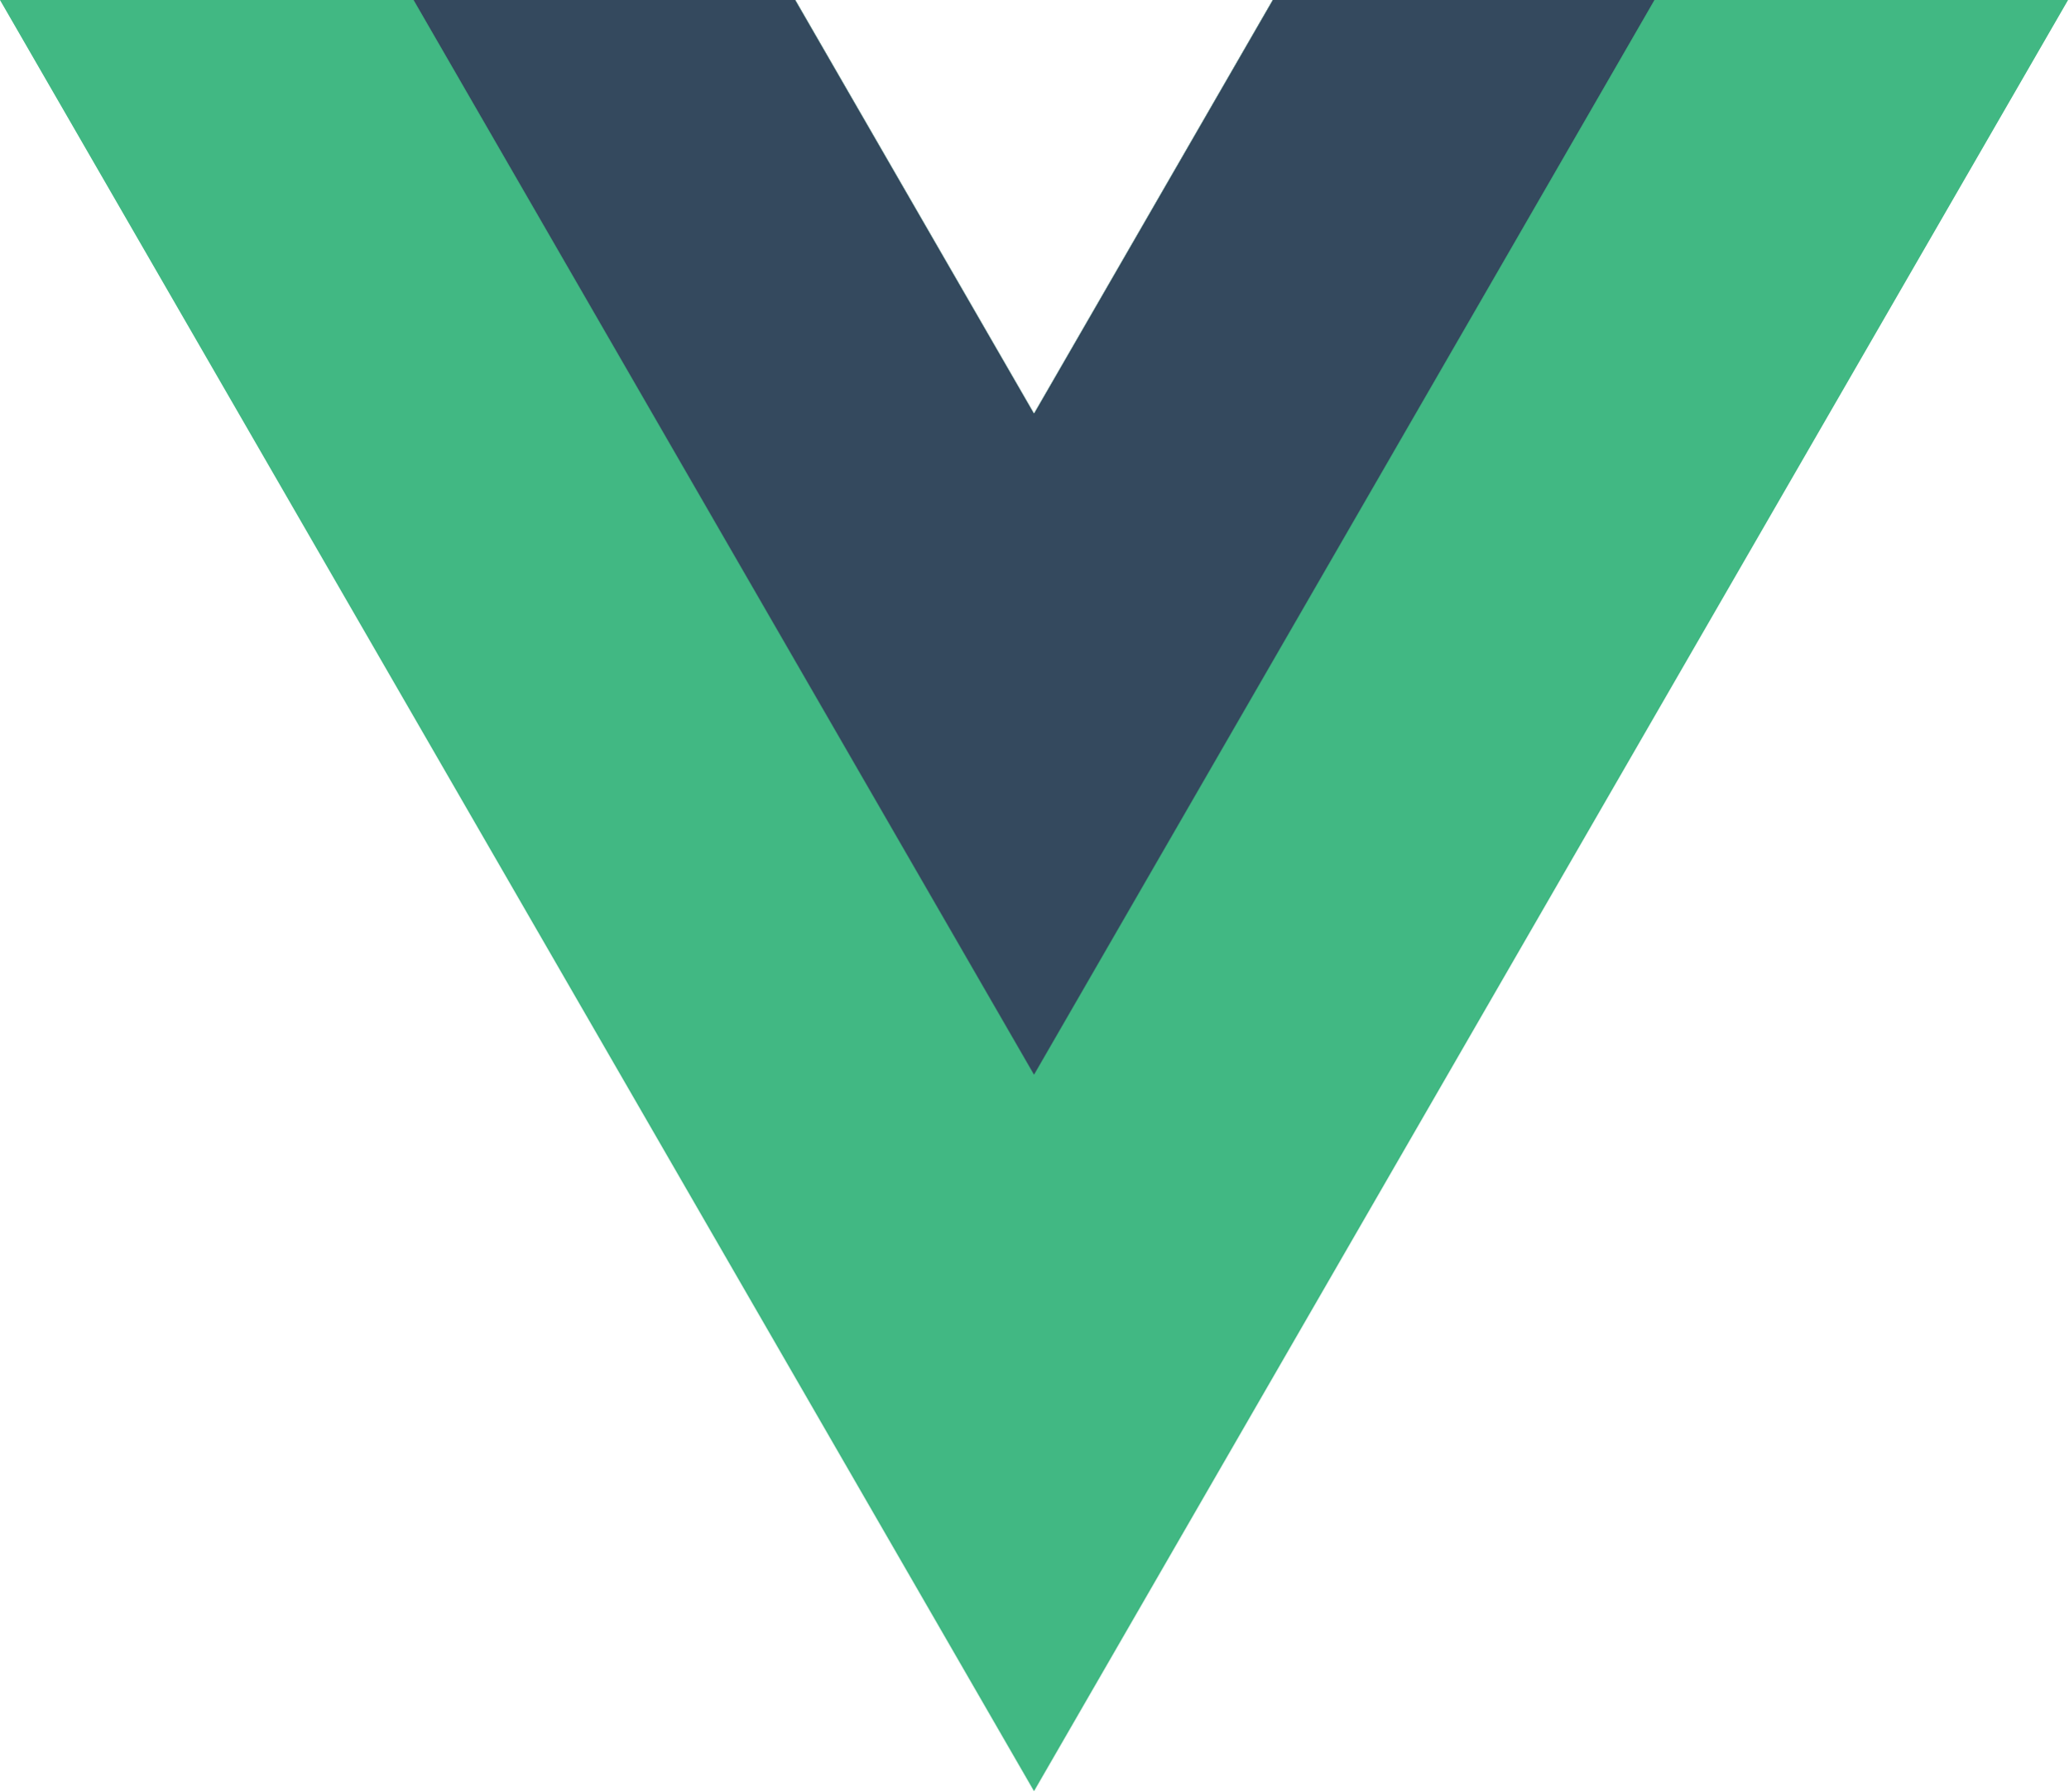
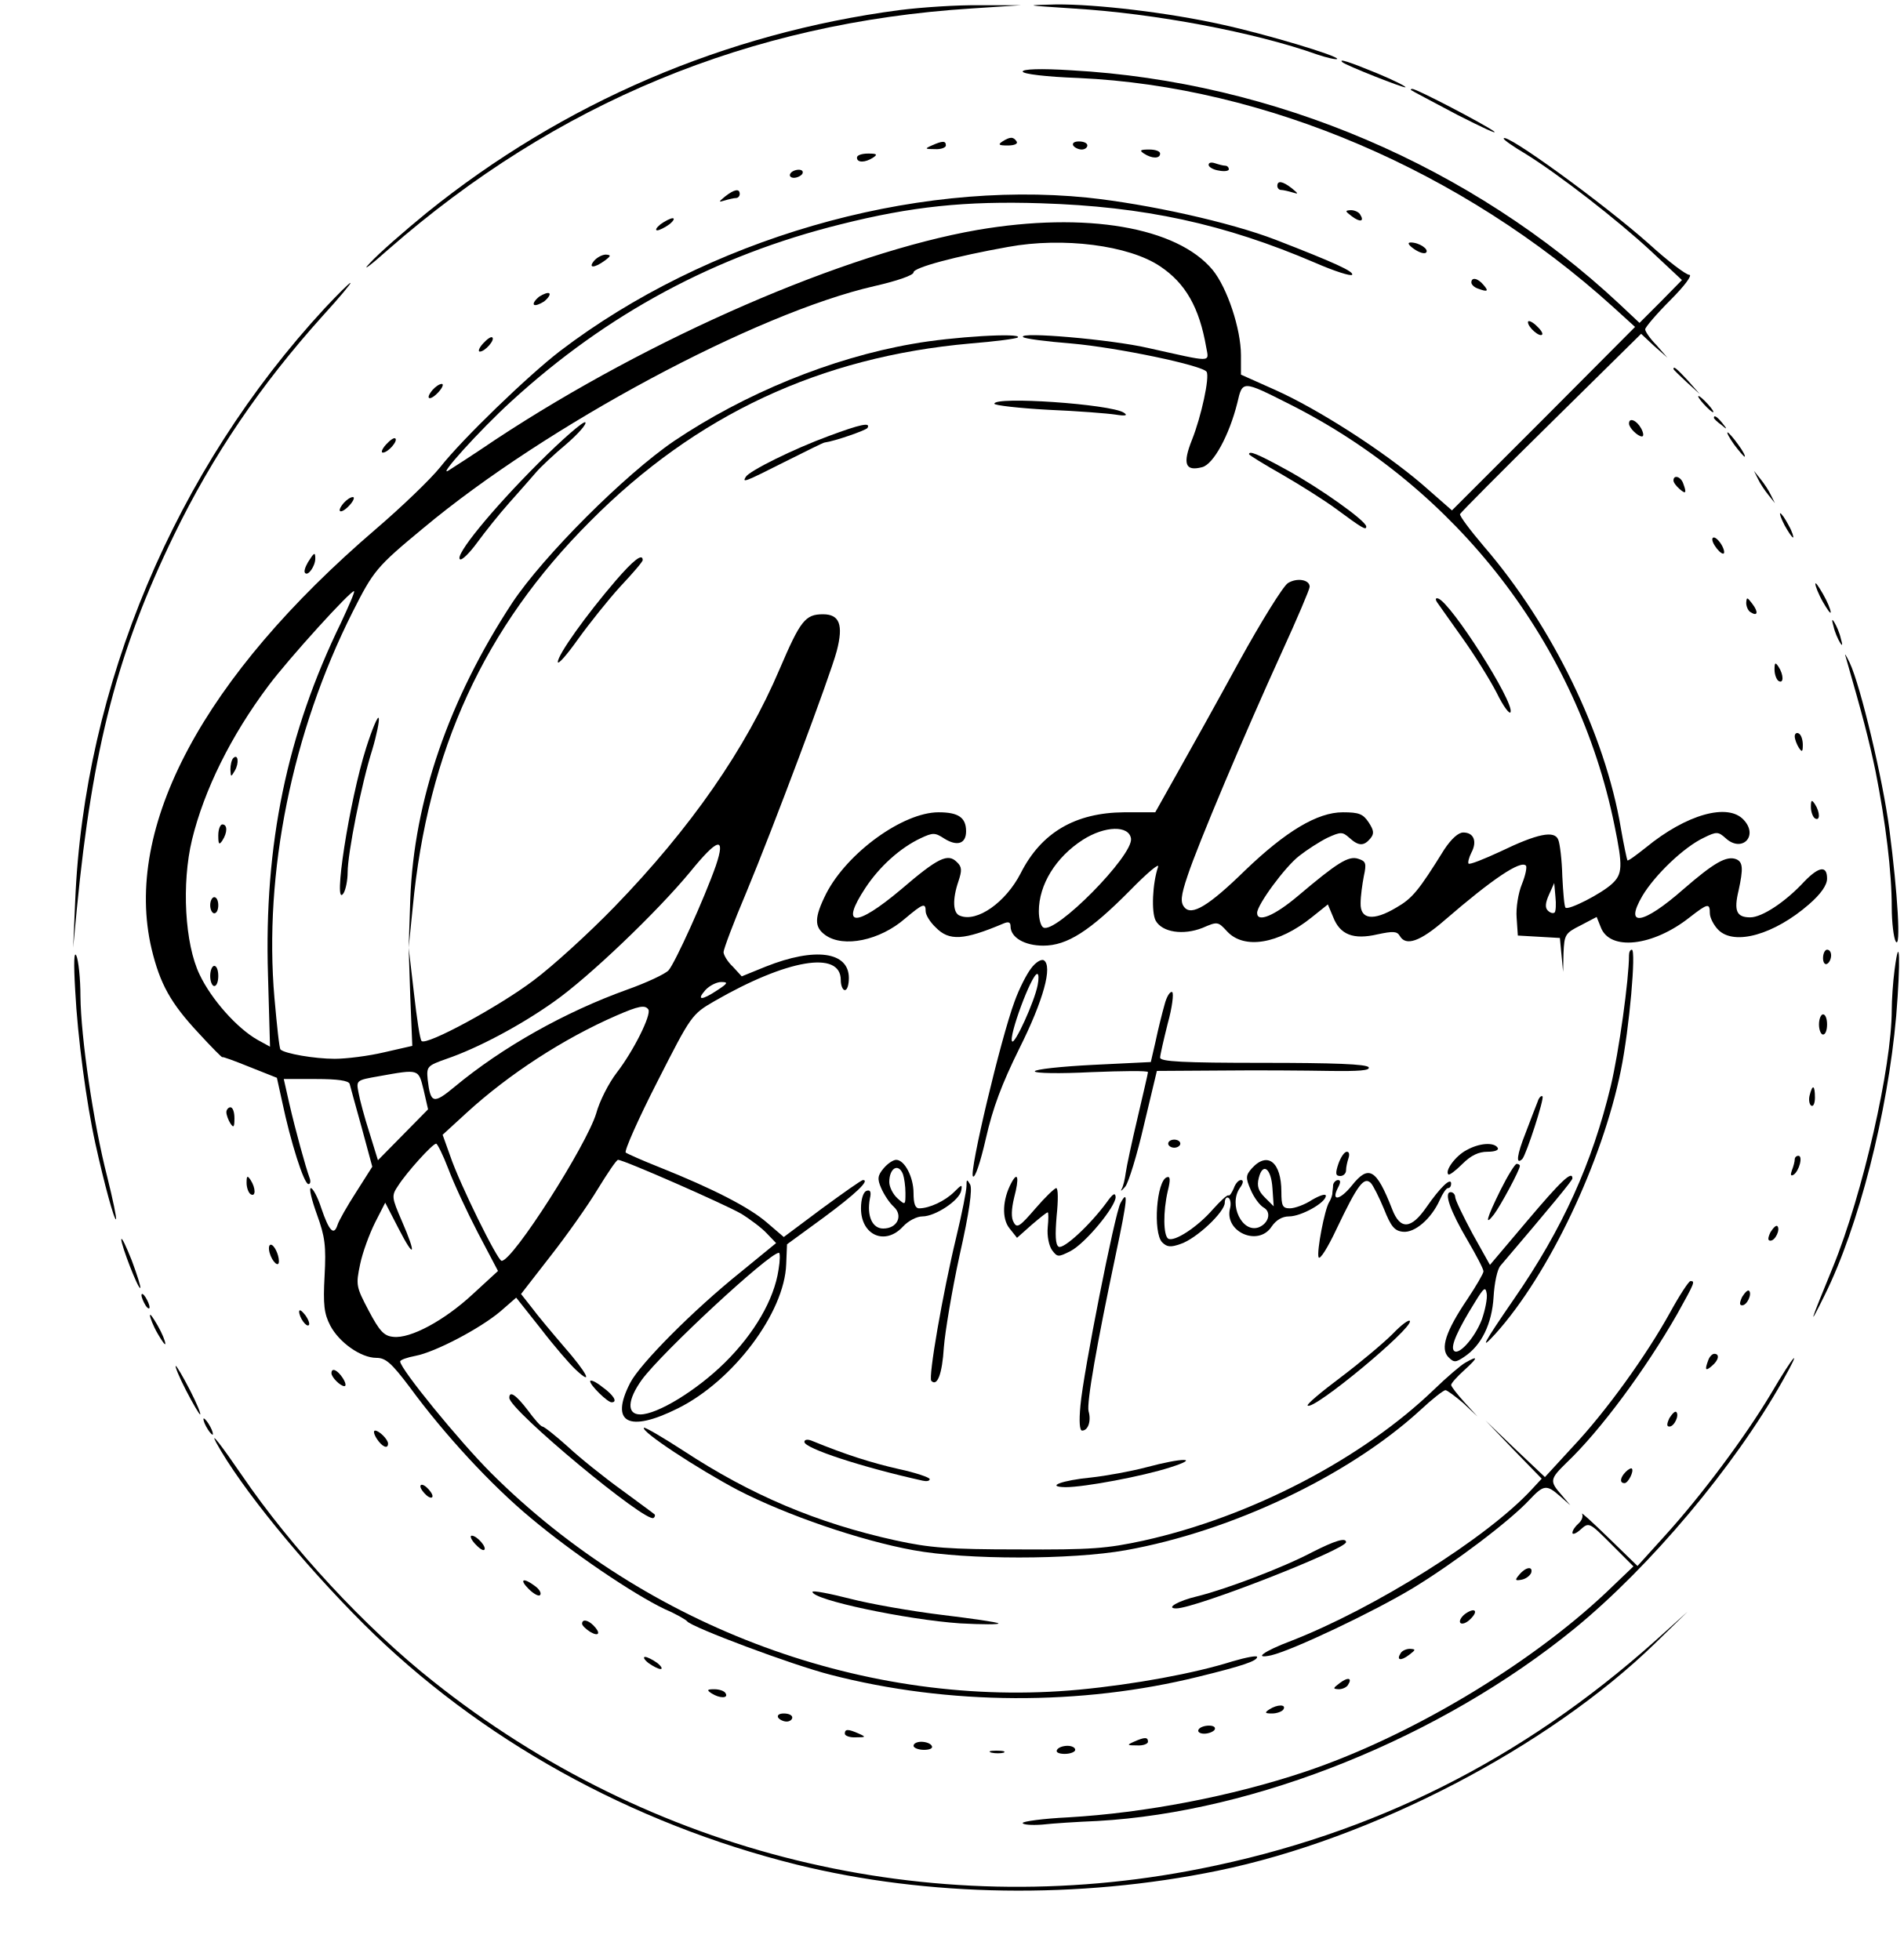
- <svg xmlns="http://www.w3.org/2000/svg" viewBox="0 0 261.76 226.69">
-   <path d="M161.096.001l-30.225 52.351L100.647.001H-.005l130.877 226.688L261.749.001z" fill="#41b883" />
-   <path d="M161.096.001l-30.225 52.351L100.647.001H52.346l78.526 136.01L209.398.001z" fill="#34495e" />
+ <svg xmlns="http://www.w3.org/2000/svg" version="1.0" width="471pt" height="485pt" viewBox="0 0 471 485" preserveAspectRatio="xMidYMid meet">
+   <g transform="translate(0,485) scale(0.1,-0.1)" fill="#000000" stroke="none">
+     <path d="M2225 4825 c-431 -57 -832 -229 -1170 -502 -55 -45 -118 -100 -140 -124 -22 -23 -1 -8 46 34 415 363 893 561 1442 596 l122 8 -100 0 c-55 1 -145 -5 -200 -12z" />
+     <path d="M2655 4829 c201 -12 450 -59 604 -114 24 -8 46 -13 49 -11 6 7 -178 62 -284 85 -134 30 -313 51 -412 50 -81 -2 -78 -2 43 -10z" />
+     <path d="M3321 4696 c9 -8 153 -65 156 -62 2 2 -30 18 -71 35 -68 28 -96 37 -85 27z" />
+     <path d="M2530 4673 c0 -6 57 -13 138 -16 463 -21 951 -230 1322 -566 l55 -50 -226 -227 -227 -227 -73 64 c-98 84 -259 187 -364 234 l-85 38 0 48 c0 65 -34 167 -70 211 -88 106 -313 145 -582 99 -327 -57 -807 -265 -1191 -518 -56 -38 -109 -72 -117 -77 -31 -20 76 99 155 171 237 217 505 361 815 438 175 44 308 58 495 52 256 -8 454 -51 678 -147 48 -21 89 -34 92 -30 5 8 -43 30 -190 87 -112 43 -314 88 -465 104 -435 44 -942 -103 -1305 -380 -78 -60 -241 -217 -296 -287 -24 -30 -96 -99 -159 -153 -427 -366 -626 -738 -555 -1039 21 -87 47 -134 116 -208 32 -35 59 -62 59 -60 0 2 30 -9 67 -24 l68 -27 13 -59 c21 -100 54 -204 65 -204 5 0 6 7 3 15 -10 27 -35 118 -50 183 l-14 62 79 0 c55 0 81 -4 84 -12 2 -7 15 -56 30 -109 l26 -96 -40 -63 c-22 -34 -43 -71 -46 -81 -9 -28 -21 -15 -40 41 -9 28 -21 50 -26 50 -5 0 2 -29 15 -65 20 -55 23 -78 19 -152 -4 -72 -1 -94 14 -123 22 -42 76 -80 114 -80 23 0 37 -12 83 -73 85 -116 201 -242 300 -324 100 -84 253 -188 331 -225 28 -12 52 -26 55 -30 12 -15 260 -108 354 -132 293 -76 620 -77 911 -5 110 27 145 39 145 49 0 4 -27 -1 -61 -11 -95 -30 -243 -57 -379 -70 -523 -49 -1070 152 -1455 536 -79 79 -225 258 -225 276 0 4 17 10 38 14 48 9 159 67 210 110 l39 34 61 -77 c33 -43 72 -88 86 -101 46 -43 28 -8 -29 57 -30 35 -66 78 -80 97 l-26 33 73 94 c40 51 93 126 117 166 24 39 46 72 50 72 14 0 262 -109 304 -133 23 -14 52 -36 64 -49 l23 -24 -88 -72 c-117 -94 -249 -227 -273 -274 -51 -99 -4 -124 118 -63 137 68 264 237 268 357 l2 49 89 65 c80 59 117 94 99 94 -4 0 -49 -32 -101 -70 l-95 -71 -42 36 c-44 38 -134 84 -264 136 -43 17 -81 34 -85 37 -4 4 31 83 78 175 84 165 85 167 142 200 179 103 312 126 312 52 0 -14 5 -25 10 -25 6 0 10 13 10 30 0 65 -83 77 -206 28 l-59 -24 -22 24 c-13 12 -23 29 -23 36 0 7 25 74 56 147 67 161 208 537 224 598 17 65 7 91 -34 91 -44 0 -56 -16 -107 -135 -84 -198 -220 -394 -409 -589 -63 -65 -153 -147 -200 -182 -86 -65 -265 -162 -277 -150 -4 3 -12 57 -19 119 l-13 112 4 -122 5 -121 -70 -16 c-38 -9 -93 -16 -122 -16 -50 0 -124 13 -134 23 -3 2 -9 60 -15 127 -27 310 44 659 193 955 52 103 59 112 175 208 304 254 823 532 1116 599 57 13 97 27 97 34 0 12 105 40 234 63 136 25 299 4 376 -48 63 -42 97 -102 114 -200 7 -39 18 -38 -144 -2 -91 21 -322 41 -309 27 3 -4 57 -11 120 -16 113 -10 324 -54 334 -70 8 -13 -13 -110 -36 -168 -24 -60 -17 -79 25 -68 28 7 67 79 87 159 13 56 12 56 129 -3 415 -209 713 -595 804 -1042 21 -102 20 -121 -6 -145 -27 -25 -108 -66 -115 -59 -3 2 -6 38 -8 78 -1 40 -6 81 -10 90 -9 24 -52 15 -143 -29 -41 -19 -76 -33 -79 -30 -2 3 1 15 7 27 15 28 6 50 -20 50 -12 0 -29 -15 -47 -42 -64 -103 -79 -121 -119 -144 -57 -34 -89 -29 -88 11 0 17 4 46 8 67 7 32 5 37 -14 43 -24 8 -52 -10 -149 -92 -58 -49 -101 -67 -101 -42 0 20 69 114 104 141 19 15 50 35 70 45 33 15 37 15 54 0 23 -21 36 -21 52 -2 10 12 9 20 -4 40 -14 21 -24 25 -64 25 -63 0 -141 -47 -242 -144 -90 -88 -132 -113 -150 -91 -10 12 -9 28 8 78 25 76 140 349 233 553 38 83 69 156 69 162 0 18 -32 23 -54 9 -12 -8 -66 -95 -120 -193 -54 -99 -123 -223 -153 -276 l-55 -98 -77 0 c-121 -1 -205 -50 -256 -151 -37 -72 -108 -122 -150 -105 -18 6 -19 41 -4 85 9 27 9 36 -4 48 -22 22 -46 11 -138 -68 -113 -95 -152 -93 -88 4 35 53 86 99 137 123 30 14 35 14 58 -1 32 -20 54 -13 54 18 0 34 -19 47 -68 47 -88 0 -226 -100 -278 -201 -30 -60 -30 -83 -2 -103 45 -32 135 -13 197 41 44 37 51 40 51 18 0 -9 11 -27 25 -40 33 -34 69 -32 168 10 12 5 17 3 17 -7 0 -28 35 -48 81 -48 59 0 115 36 215 137 42 43 73 69 69 58 -14 -41 -17 -112 -6 -133 16 -29 68 -37 116 -18 37 16 38 16 61 -9 42 -45 127 -31 209 35 l40 32 13 -31 c17 -44 50 -57 110 -43 38 8 48 8 55 -4 15 -26 50 -14 111 39 118 102 188 149 201 135 3 -3 -1 -24 -10 -46 -9 -22 -15 -59 -13 -83 l3 -44 52 -3 52 -3 4 -42 4 -42 1 47 c2 45 4 49 42 68 l40 21 10 -25 c22 -60 129 -48 220 24 45 35 50 36 50 10 0 -11 10 -30 21 -41 40 -40 139 -11 224 63 30 26 45 48 45 64 0 33 -20 30 -56 -7 -47 -51 -105 -89 -134 -89 -34 0 -41 16 -29 66 12 55 11 71 -6 78 -24 9 -55 -9 -130 -74 -100 -88 -148 -96 -102 -17 31 52 103 121 152 144 32 16 36 15 54 -1 40 -37 82 5 45 45 -39 43 -142 14 -242 -68 -24 -19 -44 -34 -46 -32 -1 2 -9 38 -16 79 -39 233 -170 502 -339 698 -34 40 -61 76 -59 80 2 4 103 106 225 226 l223 220 32 -30 33 -29 -27 31 c-16 16 -28 34 -28 39 0 5 28 38 62 72 35 35 56 63 47 63 -8 0 -53 34 -99 76 -111 99 -360 280 -360 261 0 -3 24 -20 53 -37 84 -52 228 -164 311 -241 l77 -72 -52 -53 -53 -53 -50 47 c-365 341 -853 550 -1355 578 -78 5 -121 3 -121 -3z m-1686 -1363 c-134 -275 -191 -549 -181 -873 l5 -177 -31 17 c-51 29 -114 100 -143 161 -37 76 -45 226 -19 334 30 123 96 257 189 381 49 66 207 240 212 234 2 -2 -13 -36 -32 -77z m1954 -535 c6 -42 -188 -238 -217 -220 -6 3 -11 21 -11 40 0 66 42 134 109 177 55 35 114 36 119 3z m-1027 -67 c-28 -80 -101 -241 -117 -259 -8 -9 -55 -31 -103 -48 -153 -55 -308 -142 -426 -240 -53 -44 -60 -42 -67 18 -3 32 -1 34 47 51 76 26 182 82 265 141 87 61 256 223 337 321 69 85 89 90 64 16z m2075 -116 c-4 -3 -11 -1 -17 5 -7 7 -6 19 3 39 l13 29 3 -34 c2 -18 1 -36 -2 -39z m-2071 -192 c-39 -26 -53 -26 -30 0 10 11 28 20 39 20 18 0 17 -3 -9 -20z m-171 -48 c8 -13 -37 -103 -78 -156 -20 -26 -43 -71 -51 -101 -24 -79 -206 -365 -234 -365 -10 0 -104 191 -127 259 l-19 53 60 55 c104 95 239 183 370 240 55 24 71 27 79 15z m-556 -199 l11 -48 -62 -63 -62 -63 -21 68 c-12 37 -24 82 -27 99 -6 31 -6 31 51 41 100 18 97 18 110 -34z m61 -195 c13 -35 46 -106 73 -158 l50 -95 -62 -57 c-71 -66 -155 -111 -197 -106 -23 2 -34 14 -61 65 -31 59 -32 63 -21 115 6 29 23 75 37 103 l25 49 33 -64 c40 -78 45 -66 8 19 -25 58 -26 62 -9 87 21 33 85 104 94 104 3 0 17 -28 30 -62z m817 -250 c-11 -74 -60 -158 -133 -230 -70 -69 -167 -128 -209 -128 -34 0 -32 36 4 86 50 68 315 314 339 314 3 0 3 -19 -1 -42z" />
+     <path d="M577 2974 c-4 -4 -7 -17 -7 -28 1 -19 1 -20 11 -3 11 19 8 43 -4 31z" />
+     <path d="M540 2783 c0 -22 2 -25 10 -13 13 20 13 40 0 40 -5 0 -10 -12 -10 -27z" />
+     <path d="M520 2610 c0 -11 5 -20 10 -20 6 0 10 9 10 20 0 11 -4 20 -10 20 -5 0 -10 -9 -10 -20z" />
+     <path d="M520 2435 c0 -14 5 -25 10 -25 6 0 10 11 10 25 0 14 -4 25 -10 25 -5 0 -10 -11 -10 -25z" />
+     <path d="M3491 4627 c2 -2 54 -29 114 -61 61 -31 101 -50 91 -41 -23 17 -191 105 -202 105 -4 0 -5 -2 -3 -3z" />
+     <path d="M2480 4500 c-12 -8 -9 -10 13 -10 16 0 26 4 22 10 -8 12 -16 12 -35 0z" />
+     <path d="M2305 4490 c-18 -8 -17 -9 8 -9 15 -1 27 4 27 9 0 12 -8 12 -35 0z" />
+     <path d="M2655 4490 c3 -5 13 -10 21 -10 8 0 14 5 14 10 0 6 -9 10 -21 10 -11 0 -17 -4 -14 -10z" />
+     <path d="M2830 4470 c20 -13 40 -13 40 0 0 6 -12 10 -27 10 -22 0 -25 -2 -13 -10z" />
+     <path d="M2120 4460 c0 -13 20 -13 40 0 12 8 9 10 -12 10 -16 0 -28 -4 -28 -10z" />
+     <path d="M2990 4442 c0 -5 11 -12 25 -14 14 -3 25 -1 25 3 0 5 -4 9 -9 9 -5 0 -16 3 -25 6 -9 3 -16 2 -16 -4z" />
+     <path d="M1955 4420 c-3 -5 1 -10 9 -10 8 0 18 5 21 10 3 6 -1 10 -9 10 -8 0 -18 -4 -21 -10z" />
+     <path d="M3160 4390 c0 -5 4 -10 9 -10 5 0 18 -3 28 -6 16 -5 16 -4 -1 10 -23 18 -36 20 -36 6z" />
+     <path d="M1794 4364 c-17 -14 -17 -15 -1 -10 10 3 23 6 28 6 5 0 9 5 9 10 0 14 -13 12 -36 -6z" />
+     <path d="M3344 4315 c21 -16 32 -13 21 4 -3 6 -14 11 -23 11 -15 -1 -15 -2 2 -15z" />
+     <path d="M1634 4295 c-10 -8 -14 -15 -8 -15 5 0 19 7 30 15 10 8 14 15 8 15 -5 0 -19 -7 -30 -15z" />
+     <path d="M3498 4234 c13 -9 26 -13 30 -9 8 8 -17 25 -38 25 -9 0 -6 -6 8 -16z" />
+     <path d="M1470 4205 c-16 -19 0 -19 26 0 16 12 16 14 3 15 -9 0 -22 -7 -29 -15z" />
+     <path d="M3640 4151 c0 -5 7 -12 16 -15 24 -9 28 -7 14 9 -14 17 -30 20 -30 6z" />
+     <path d="M804 4088 c-371 -401 -596 -936 -618 -1468 l-5 -115 9 95 c39 401 101 638 240 925 96 198 215 373 368 543 41 45 72 82 69 82 -3 0 -31 -28 -63 -62z" />
+     <path d="M1334 4116 c-10 -8 -16 -17 -13 -20 3 -3 14 1 25 8 10 8 16 17 13 20 -3 3 -14 -1 -25 -8z" />
+     <path d="M3780 4053 c0 -13 29 -38 35 -31 3 3 -4 13 -15 23 -11 10 -20 13 -20 8z" />
+     <path d="M1195 4000 c-10 -11 -13 -20 -8 -20 13 0 38 29 31 35 -3 3 -13 -4 -23 -15z" />
+     <path d="M2257 3999 c-201 -35 -415 -123 -589 -240 -122 -83 -324 -285 -401 -401 -156 -238 -243 -489 -252 -733 l-4 -120 10 99 c37 389 177 694 439 956 262 264 570 407 940 440 62 5 115 12 118 15 12 12 -162 2 -261 -16z" />
+     <path d="M4140 3937 c0 -2 15 -16 33 -33 l32 -29 -29 33 c-28 30 -36 37 -36 29z" />
+     <path d="M1070 3885 c-20 -24 -6 -28 15 -5 10 11 13 20 8 20 -6 0 -16 -7 -23 -15z" />
+     <path d="M4215 3850 c10 -11 20 -20 23 -20 3 0 -3 9 -13 20 -10 11 -20 20 -23 20 -3 0 3 -9 13 -20z" />
+     <path d="M2460 3851 c0 -4 60 -11 133 -15 72 -3 148 -9 167 -12 25 -4 31 -2 20 5 -33 21 -320 41 -320 22z" />
+     <path d="M4240 3816 c0 -2 8 -10 18 -17 15 -13 16 -12 3 4 -13 16 -21 21 -21 13z" />
+     <path d="M1332 3704 c-116 -116 -208 -229 -194 -238 5 -3 24 16 43 42 19 26 54 70 79 98 25 28 54 61 66 75 11 13 45 45 75 70 30 26 51 50 47 54 -4 4 -56 -41 -116 -101z" />
+     <path d="M4030 3802 c0 -11 22 -32 32 -32 5 0 4 9 -2 20 -11 20 -30 28 -30 12z" />
+     <path d="M2050 3771 c-87 -32 -196 -86 -205 -101 -9 -15 -5 -14 96 37 52 26 96 48 99 48 24 3 102 30 106 36 9 15 -18 9 -96 -20z" />
+     <path d="M4290 3750 c12 -16 24 -30 26 -30 3 0 -4 14 -16 30 -12 17 -24 30 -26 30 -3 0 4 -13 16 -30z" />
+     <path d="M955 3750 c-10 -11 -13 -20 -8 -20 13 0 38 29 31 35 -3 3 -13 -4 -23 -15z" />
+     <path d="M3090 3726 c0 -2 37 -25 83 -51 45 -26 105 -64 132 -84 65 -48 75 -54 75 -44 0 14 -117 97 -200 142 -71 39 -90 46 -90 37z" />
+     <path d="M4349 3665 c5 -11 17 -29 26 -40 l16 -20 -10 20 c-5 11 -17 29 -26 40 l-16 20 10 -20z" />
+     <path d="M4140 3661 c0 -5 7 -14 15 -21 16 -14 18 -10 9 14 -6 17 -24 22 -24 7z" />
+     <path d="M850 3605 c-20 -24 -6 -28 15 -5 10 11 13 20 8 20 -6 0 -16 -7 -23 -15z" />
+     <path d="M4415 3550 c9 -16 18 -30 21 -30 2 0 -2 14 -11 30 -9 17 -18 30 -21 30 -2 0 2 -13 11 -30z" />
+     <path d="M4242 3500 c7 -11 16 -20 21 -20 4 0 3 9 -3 20 -6 11 -15 20 -20 20 -6 0 -5 -9 2 -20z" />
+     <path d="M762 3459 c-7 -12 -11 -24 -7 -27 7 -8 25 17 25 36 0 17 -3 15 -18 -9z" />
+     <path d="M1523 3413 c-73 -85 -143 -183 -143 -201 0 -8 22 17 49 55 28 39 75 98 105 131 31 33 56 62 56 66 0 18 -23 0 -67 -51z" />
+     <path d="M4491 3405 c0 -5 8 -26 19 -45 11 -19 19 -30 19 -25 0 6 -8 26 -19 45 -11 19 -19 31 -19 25z" />
+     <path d="M3555 3360 c5 -7 33 -47 63 -89 30 -42 68 -103 85 -136 16 -33 32 -54 34 -47 9 25 -147 270 -179 281 -6 2 -8 -1 -3 -9z" />
+     <path d="M4320 3358 c0 -9 5 -20 11 -23 17 -11 20 0 4 21 -13 17 -14 17 -15 2z" />
+     <path d="M4536 3300 c3 -14 11 -32 16 -40 6 -10 7 -7 2 10 -3 14 -11 32 -16 40 -6 10 -7 7 -2 -10z" />
+     <path d="M4566 3225 c43 -150 57 -203 74 -284 25 -126 40 -249 40 -336 0 -38 5 -77 10 -85 13 -19 5 117 -16 279 -16 122 -71 354 -98 411 -9 19 -14 26 -10 15z" />
+     <path d="M4390 3193 c0 -12 5 -25 10 -28 13 -8 13 15 0 35 -8 12 -10 11 -10 -7z" />
+     <path d="M906 3000 c-42 -132 -84 -404 -56 -360 5 8 10 31 10 51 0 47 34 219 61 304 11 37 18 72 16 78 -2 7 -16 -26 -31 -73z" />
+     <path d="M4440 3028 c0 -7 5 -20 10 -28 8 -12 10 -11 10 7 0 12 -4 25 -10 28 -5 3 -10 0 -10 -7z" />
+     <path d="M4480 2853 c0 -12 5 -25 10 -28 13 -8 13 15 0 35 -8 12 -10 11 -10 -7z" />
+     <path d="M186 2400 c6 -117 28 -281 50 -380 22 -100 47 -191 51 -187 2 2 -8 50 -22 106 -34 132 -65 344 -66 446 0 44 -5 89 -10 100 -6 13 -7 -17 -3 -85z" />
+     <path d="M4030 2486 c0 -59 -25 -239 -45 -323 -46 -191 -119 -353 -240 -528 -75 -109 -87 -131 -45 -85 132 147 264 425 310 652 21 103 38 298 27 298 -4 0 -7 -6 -7 -14z" />
+     <path d="M4510 2479 c0 -11 5 -17 10 -14 6 3 10 13 10 21 0 8 -4 14 -10 14 -5 0 -10 -9 -10 -21z" />
+     <path d="M4687 2450 c-4 -30 -7 -75 -7 -99 0 -141 -72 -456 -145 -635 -59 -144 -63 -156 -21 -71 84 169 156 451 177 691 11 133 9 214 -4 114z" />
+     <path d="M2551 2454 c-11 -14 -30 -51 -41 -82 -34 -91 -113 -423 -103 -433 5 -5 18 33 32 94 17 75 39 134 83 223 59 118 83 204 60 218 -6 3 -20 -5 -31 -20z m16 -42 c-8 -41 -56 -146 -63 -139 -10 10 48 167 62 167 4 0 4 -13 1 -28z" />
+     <path d="M2881 2364 c-6 -21 -16 -61 -22 -90 l-12 -52 -143 -7 c-79 -4 -144 -11 -144 -16 0 -5 62 -6 140 -2 77 3 140 4 140 0 0 -3 -12 -54 -26 -114 -14 -59 -27 -120 -29 -135 -2 -15 -6 -33 -10 -40 -4 -7 0 -5 9 6 8 10 29 78 46 152 l32 134 161 1 c89 1 209 0 266 -1 73 -1 101 1 97 9 -5 8 -87 11 -262 11 -197 0 -254 3 -254 13 0 6 9 45 19 85 11 39 15 74 11 77 -5 3 -14 -11 -19 -31z" />
+     <path d="M4500 2315 c0 -14 5 -25 10 -25 6 0 10 11 10 25 0 14 -4 25 -10 25 -5 0 -10 -11 -10 -25z" />
+     <path d="M4477 2140 c-3 -11 -1 -23 4 -26 5 -3 9 6 9 20 0 31 -6 34 -13 6z" />
+     <path d="M3804 2124 c-4 -10 -18 -46 -30 -78 -21 -53 -25 -80 -8 -64 10 11 55 150 50 155 -3 3 -9 -3 -12 -13z" />
+     <path d="M560 2098 c0 -7 5 -20 10 -28 8 -12 10 -9 10 13 0 15 -4 27 -10 27 -5 0 -10 -6 -10 -12z" />
+     <path d="M2890 2020 c0 -5 7 -10 15 -10 8 0 15 5 15 10 0 6 -7 10 -15 10 -8 0 -15 -4 -15 -10z" />
+     <path d="M3628 2004 c-27 -14 -54 -51 -45 -60 2 -3 18 9 35 26 21 21 40 30 62 30 18 0 29 4 25 10 -9 14 -45 12 -77 -6z" />
+     <path d="M3311 1970 c-8 -24 -7 -30 5 -30 7 0 14 6 14 14 0 8 3 21 6 30 3 9 2 16 -4 16 -6 0 -15 -13 -21 -30z" />
+     <path d="M4440 1981 c0 -5 -3 -17 -7 -27 -4 -11 -3 -15 4 -11 14 9 24 47 12 47 -5 0 -9 -4 -9 -9z" />
+     <path d="M2186 1959 c-15 -18 -16 -26 -6 -49 7 -16 20 -36 31 -46 24 -22 9 -54 -26 -54 -27 0 -41 31 -33 74 4 17 1 23 -9 19 -7 -3 -13 -20 -13 -43 0 -67 60 -93 104 -45 13 14 34 25 48 25 32 0 92 40 96 64 3 16 1 15 -17 -3 -23 -23 -62 -41 -87 -41 -10 0 -14 12 -14 38 0 39 -22 82 -43 82 -7 0 -21 -9 -31 -21z m48 -15 c3 -9 6 -29 6 -46 0 -30 0 -31 -20 -13 -11 10 -20 28 -20 40 0 35 23 48 34 19z" />
+     <path d="M3097 1959 c-15 -17 -16 -23 -3 -53 8 -19 22 -38 32 -44 20 -11 13 -39 -12 -49 -41 -15 -75 56 -47 97 9 12 10 20 3 20 -6 0 -14 -9 -18 -21 -5 -11 -10 -19 -13 -17 -3 2 -20 -14 -38 -34 -38 -44 -96 -82 -111 -73 -12 8 -13 66 -1 118 7 28 6 37 -2 34 -26 -8 -35 -137 -12 -161 12 -12 21 -13 46 -4 39 13 109 79 109 102 0 9 4 15 9 12 5 -3 7 -15 4 -26 -15 -58 70 -96 103 -45 11 16 26 25 43 25 30 0 91 34 91 51 0 6 -15 1 -34 -10 -18 -12 -43 -21 -55 -21 -18 0 -21 6 -21 41 0 73 -34 101 -73 58z m51 -50 l3 -44 -22 22 c-16 16 -20 28 -15 48 10 40 31 24 34 -26z" />
+     <path d="M3712 1905 c-35 -71 -40 -91 -16 -60 16 21 64 110 64 120 0 3 -4 5 -8 5 -4 0 -22 -29 -40 -65z" />
+     <path d="M3344 1916 c-29 -36 -52 -40 -34 -5 7 13 7 19 0 19 -5 0 -11 -6 -12 -12 0 -7 -2 -17 -2 -23 -1 -5 -4 -14 -8 -20 -11 -18 -31 -122 -26 -136 3 -8 23 24 45 71 51 107 67 129 84 113 6 -6 21 -36 33 -65 17 -43 26 -54 47 -56 29 -3 70 32 91 79 7 16 16 29 20 29 5 0 8 5 8 11 0 17 -27 -9 -61 -58 -38 -55 -65 -57 -85 -5 -39 100 -58 111 -100 58z" />
+     <path d="M610 1923 c0 -12 5 -25 10 -28 13 -8 13 15 0 35 -8 12 -10 11 -10 -7z" />
+     <path d="M2502 1923 c-22 -41 -24 -88 -5 -112 l19 -24 36 32 c20 17 37 31 40 31 2 0 2 -17 0 -37 -2 -22 3 -46 11 -57 13 -17 15 -17 45 -2 37 19 112 110 112 134 -1 12 -7 8 -22 -13 -41 -56 -107 -117 -119 -110 -8 5 -9 28 -5 76 4 38 4 69 -1 69 -4 0 -28 -23 -52 -51 -38 -44 -45 -49 -53 -34 -7 11 -6 33 1 62 13 49 9 66 -7 36z" />
+     <path d="M3779 1830 l-93 -110 -43 77 c-23 43 -43 84 -43 91 0 6 -5 12 -11 12 -18 0 -1 -47 42 -120 21 -36 39 -70 39 -76 0 -5 -18 -36 -40 -69 -54 -80 -67 -122 -47 -143 14 -14 18 -14 40 1 42 28 68 81 72 148 2 34 9 68 17 77 126 148 178 211 178 216 0 21 -29 -7 -111 -104z m-113 -245 c-18 -47 -60 -93 -70 -76 -7 11 10 50 53 119 22 36 26 39 29 21 2 -12 -4 -41 -12 -64z" />
+     <path d="M2391 1915 c0 -11 -11 -67 -25 -125 -34 -141 -70 -349 -62 -357 15 -15 27 18 31 83 3 38 20 141 39 228 24 106 32 164 26 175 -8 14 -9 13 -9 -4z" />
+     <path d="M2772 1873 c-14 -25 -92 -420 -99 -500 -4 -41 -2 -63 4 -63 15 0 23 24 16 48 -5 21 20 164 68 391 28 132 31 161 11 124z" />
+     <path d="M4380 1801 c-7 -15 -7 -21 0 -21 12 0 25 28 17 36 -3 3 -10 -4 -17 -15z" />
+     <path d="M300 1783 c0 -15 42 -124 47 -120 2 2 -8 33 -21 68 -14 35 -25 59 -26 52z" />
+     <path d="M667 1750 c6 -22 23 -38 23 -21 0 17 -12 41 -20 41 -5 0 -6 -9 -3 -20z" />
+     <path d="M4132 1603 c-59 -107 -159 -246 -242 -334 l-68 -74 -74 70 -73 70 69 -72 70 -72 -25 -27 c-111 -120 -389 -294 -594 -374 -69 -26 -96 -46 -50 -36 54 13 252 107 350 166 102 62 241 167 289 219 35 37 42 38 75 9 l26 -23 -22 26 c-30 34 -29 39 13 80 83 79 194 229 273 367 44 79 45 82 33 82 -4 0 -27 -35 -50 -77z" />
+     <path d="M4310 1641 c-7 -15 -7 -21 0 -21 12 0 25 28 17 36 -3 3 -10 -4 -17 -15z" />
+     <path d="M350 1645 c0 -5 5 -17 10 -25 5 -8 10 -10 10 -5 0 6 -5 17 -10 25 -5 8 -10 11 -10 5z" />
+     <path d="M740 1605 c0 -15 18 -40 24 -34 3 3 -1 14 -9 25 -8 10 -14 15 -15 9z" />
+     <path d="M371 1595 c0 -5 8 -26 19 -45 11 -19 19 -30 19 -25 0 6 -8 26 -19 45 -11 19 -19 31 -19 25z" />
+     <path d="M3445 1549 c-22 -22 -79 -70 -128 -107 -48 -36 -85 -67 -82 -70 13 -14 259 190 253 209 -2 5 -21 -9 -43 -32z" />
+     <path d="M4226 1484 c-9 -24 -7 -28 9 -14 17 14 20 30 6 30 -5 0 -12 -7 -15 -16z" />
+     <path d="M3625 1478 c-11 -6 -46 -36 -78 -67 -178 -171 -452 -314 -717 -373 -92 -20 -130 -23 -310 -22 -173 0 -220 4 -303 22 -196 43 -360 113 -526 222 -51 33 -95 59 -98 57 -8 -9 132 -101 232 -154 120 -62 303 -125 435 -149 131 -24 390 -24 525 0 262 47 551 184 728 346 30 28 58 50 63 50 4 0 24 -15 44 -32 l35 -33 -32 35 c-18 20 -33 39 -33 43 0 4 15 21 33 37 34 31 35 37 2 18z" />
+     <path d="M4381 1401 c-64 -107 -172 -252 -263 -352 l-67 -74 -72 70 c-40 39 -69 65 -65 59 3 -7 -1 -17 -9 -24 -8 -7 -15 -17 -15 -23 0 -5 9 -2 20 8 21 19 22 18 76 -36 l55 -55 -68 -65 c-192 -181 -488 -357 -744 -443 -182 -61 -397 -102 -586 -113 -62 -3 -113 -10 -113 -14 0 -4 21 -6 48 -4 26 3 88 7 137 9 392 22 850 207 1180 476 187 153 395 400 515 613 51 90 29 67 -29 -32z" />
+     <path d="M460 1410 c17 -33 33 -60 35 -60 3 0 -8 27 -25 60 -17 33 -33 60 -35 60 -3 0 8 -27 25 -60z" />
+     <path d="M820 1452 c0 -10 22 -32 32 -32 5 0 3 9 -4 20 -13 20 -28 27 -28 12z" />
+     <path d="M1460 1432 c0 -10 43 -52 53 -52 16 0 5 18 -23 38 -16 13 -30 19 -30 14z" />
+     <path d="M1260 1391 c0 -30 341 -313 357 -297 4 3 4 8 2 9 -2 2 -39 29 -81 60 -43 31 -103 79 -133 107 -30 27 -59 50 -63 50 -4 0 -20 18 -36 40 -29 38 -46 50 -46 31z" />
+     <path d="M4130 1341 c-7 -15 -7 -21 0 -21 12 0 25 28 17 36 -3 3 -10 -4 -17 -15z" />
+     <path d="M510 1320 c6 -11 13 -20 16 -20 2 0 0 9 -6 20 -6 11 -13 20 -16 20 -2 0 0 -9 6 -20z" />
+     <path d="M932 1290 c13 -20 28 -27 28 -12 0 10 -22 32 -32 32 -5 0 -3 -9 4 -20z" />
+     <path d="M535 1280 c61 -111 213 -297 364 -448 287 -286 662 -494 1072 -596 324 -80 697 -86 1042 -15 380 78 817 305 1082 563 l80 78 -80 -72 c-329 -294 -697 -479 -1125 -564 -672 -134 -1361 35 -1899 464 -168 133 -351 331 -473 510 -50 73 -80 112 -63 80z" />
+     <path d="M1990 1282 c0 -16 144 -63 293 -96 9 -2 17 -1 17 4 0 4 -35 16 -77 25 -66 15 -130 35 -215 70 -10 4 -18 3 -18 -3z" />
+     <path d="M2835 1219 c-38 -10 -99 -21 -135 -25 -73 -7 -115 -23 -64 -24 47 0 191 27 259 49 76 24 33 25 -60 0z" />
+     <path d="M4022 1208 c-14 -14 -16 -28 -3 -28 9 0 24 30 18 36 -2 2 -9 -2 -15 -8z" />
+     <path d="M1040 1172 c0 -5 7 -15 15 -22 8 -7 15 -8 15 -2 0 5 -7 15 -15 22 -8 7 -15 8 -15 2z" />
+     <path d="M1175 1030 c10 -11 20 -18 23 -15 7 6 -18 35 -31 35 -5 0 -2 -9 8 -20z" />
+     <path d="M3246 1009 c-74 -39 -215 -92 -284 -109 -47 -11 -80 -30 -52 -30 47 0 420 146 420 164 0 12 -27 4 -84 -25z" />
+     <path d="M3759 954 c-12 -14 -11 -16 5 -13 11 2 21 10 24 17 5 17 -13 15 -29 -4z" />
+     <path d="M1308 918 c12 -12 25 -19 28 -15 4 4 -1 14 -12 22 -29 22 -41 18 -16 -7z" />
+     <path d="M2010 911 c0 -20 234 -69 365 -78 55 -3 98 -3 95 0 -3 3 -66 12 -140 21 -74 9 -177 27 -227 40 -51 13 -93 21 -93 17z" />
+     <path d="M3624 856 c-10 -8 -15 -18 -11 -22 4 -4 15 0 24 9 22 21 12 31 -13 13z" />
+     <path d="M1440 832 c0 -4 9 -13 20 -20 22 -13 27 -3 8 16 -14 14 -28 16 -28 4z" />
+     <path d="M3465 759 c-11 -17 0 -20 21 -4 17 13 17 14 2 15 -9 0 -20 -5 -23 -11z" />
+     <path d="M1604 735 c11 -8 25 -15 30 -15 6 0 2 7 -8 15 -11 8 -25 15 -30 15 -6 0 -2 -7 8 -15z" />
+     <path d="M3314 685 c-17 -13 -17 -14 -2 -15 9 0 20 5 23 11 11 17 0 20 -21 4z" />
+     <path d="M1760 660 c20 -13 43 -13 35 0 -3 6 -16 10 -28 10 -18 0 -19 -2 -7 -10z" />
+     <path d="M3140 620 c-12 -8 -11 -10 7 -10 12 0 25 5 28 10 8 13 -15 13 -35 0z" />
+     <path d="M1925 600 c3 -5 13 -10 21 -10 8 0 14 5 14 10 0 6 -9 10 -21 10 -11 0 -17 -4 -14 -10z" />
+     <path d="M2965 570 c-3 -5 3 -10 14 -10 11 0 23 5 26 10 3 6 -3 10 -14 10 -11 0 -23 -4 -26 -10z" />
+     <path d="M2090 560 c0 -5 12 -10 28 -9 24 0 25 1 7 9 -27 12 -35 12 -35 0z" />
+     <path d="M2805 540 c-18 -8 -17 -9 8 -9 15 -1 27 4 27 9 0 12 -8 12 -35 0z" />
+     <path d="M2260 530 c0 -5 12 -10 26 -10 14 0 23 4 19 10 -3 6 -15 10 -26 10 -10 0 -19 -4 -19 -10z" />
+     <path d="M2615 520 c-4 -6 5 -10 19 -10 14 0 26 5 26 10 0 6 -9 10 -19 10 -11 0 -23 -4 -26 -10z" />
+     <path d="M2453 513 c9 -2 23 -2 30 0 6 3 -1 5 -18 5 -16 0 -22 -2 -12 -5z" />
+   </g>
</svg>
